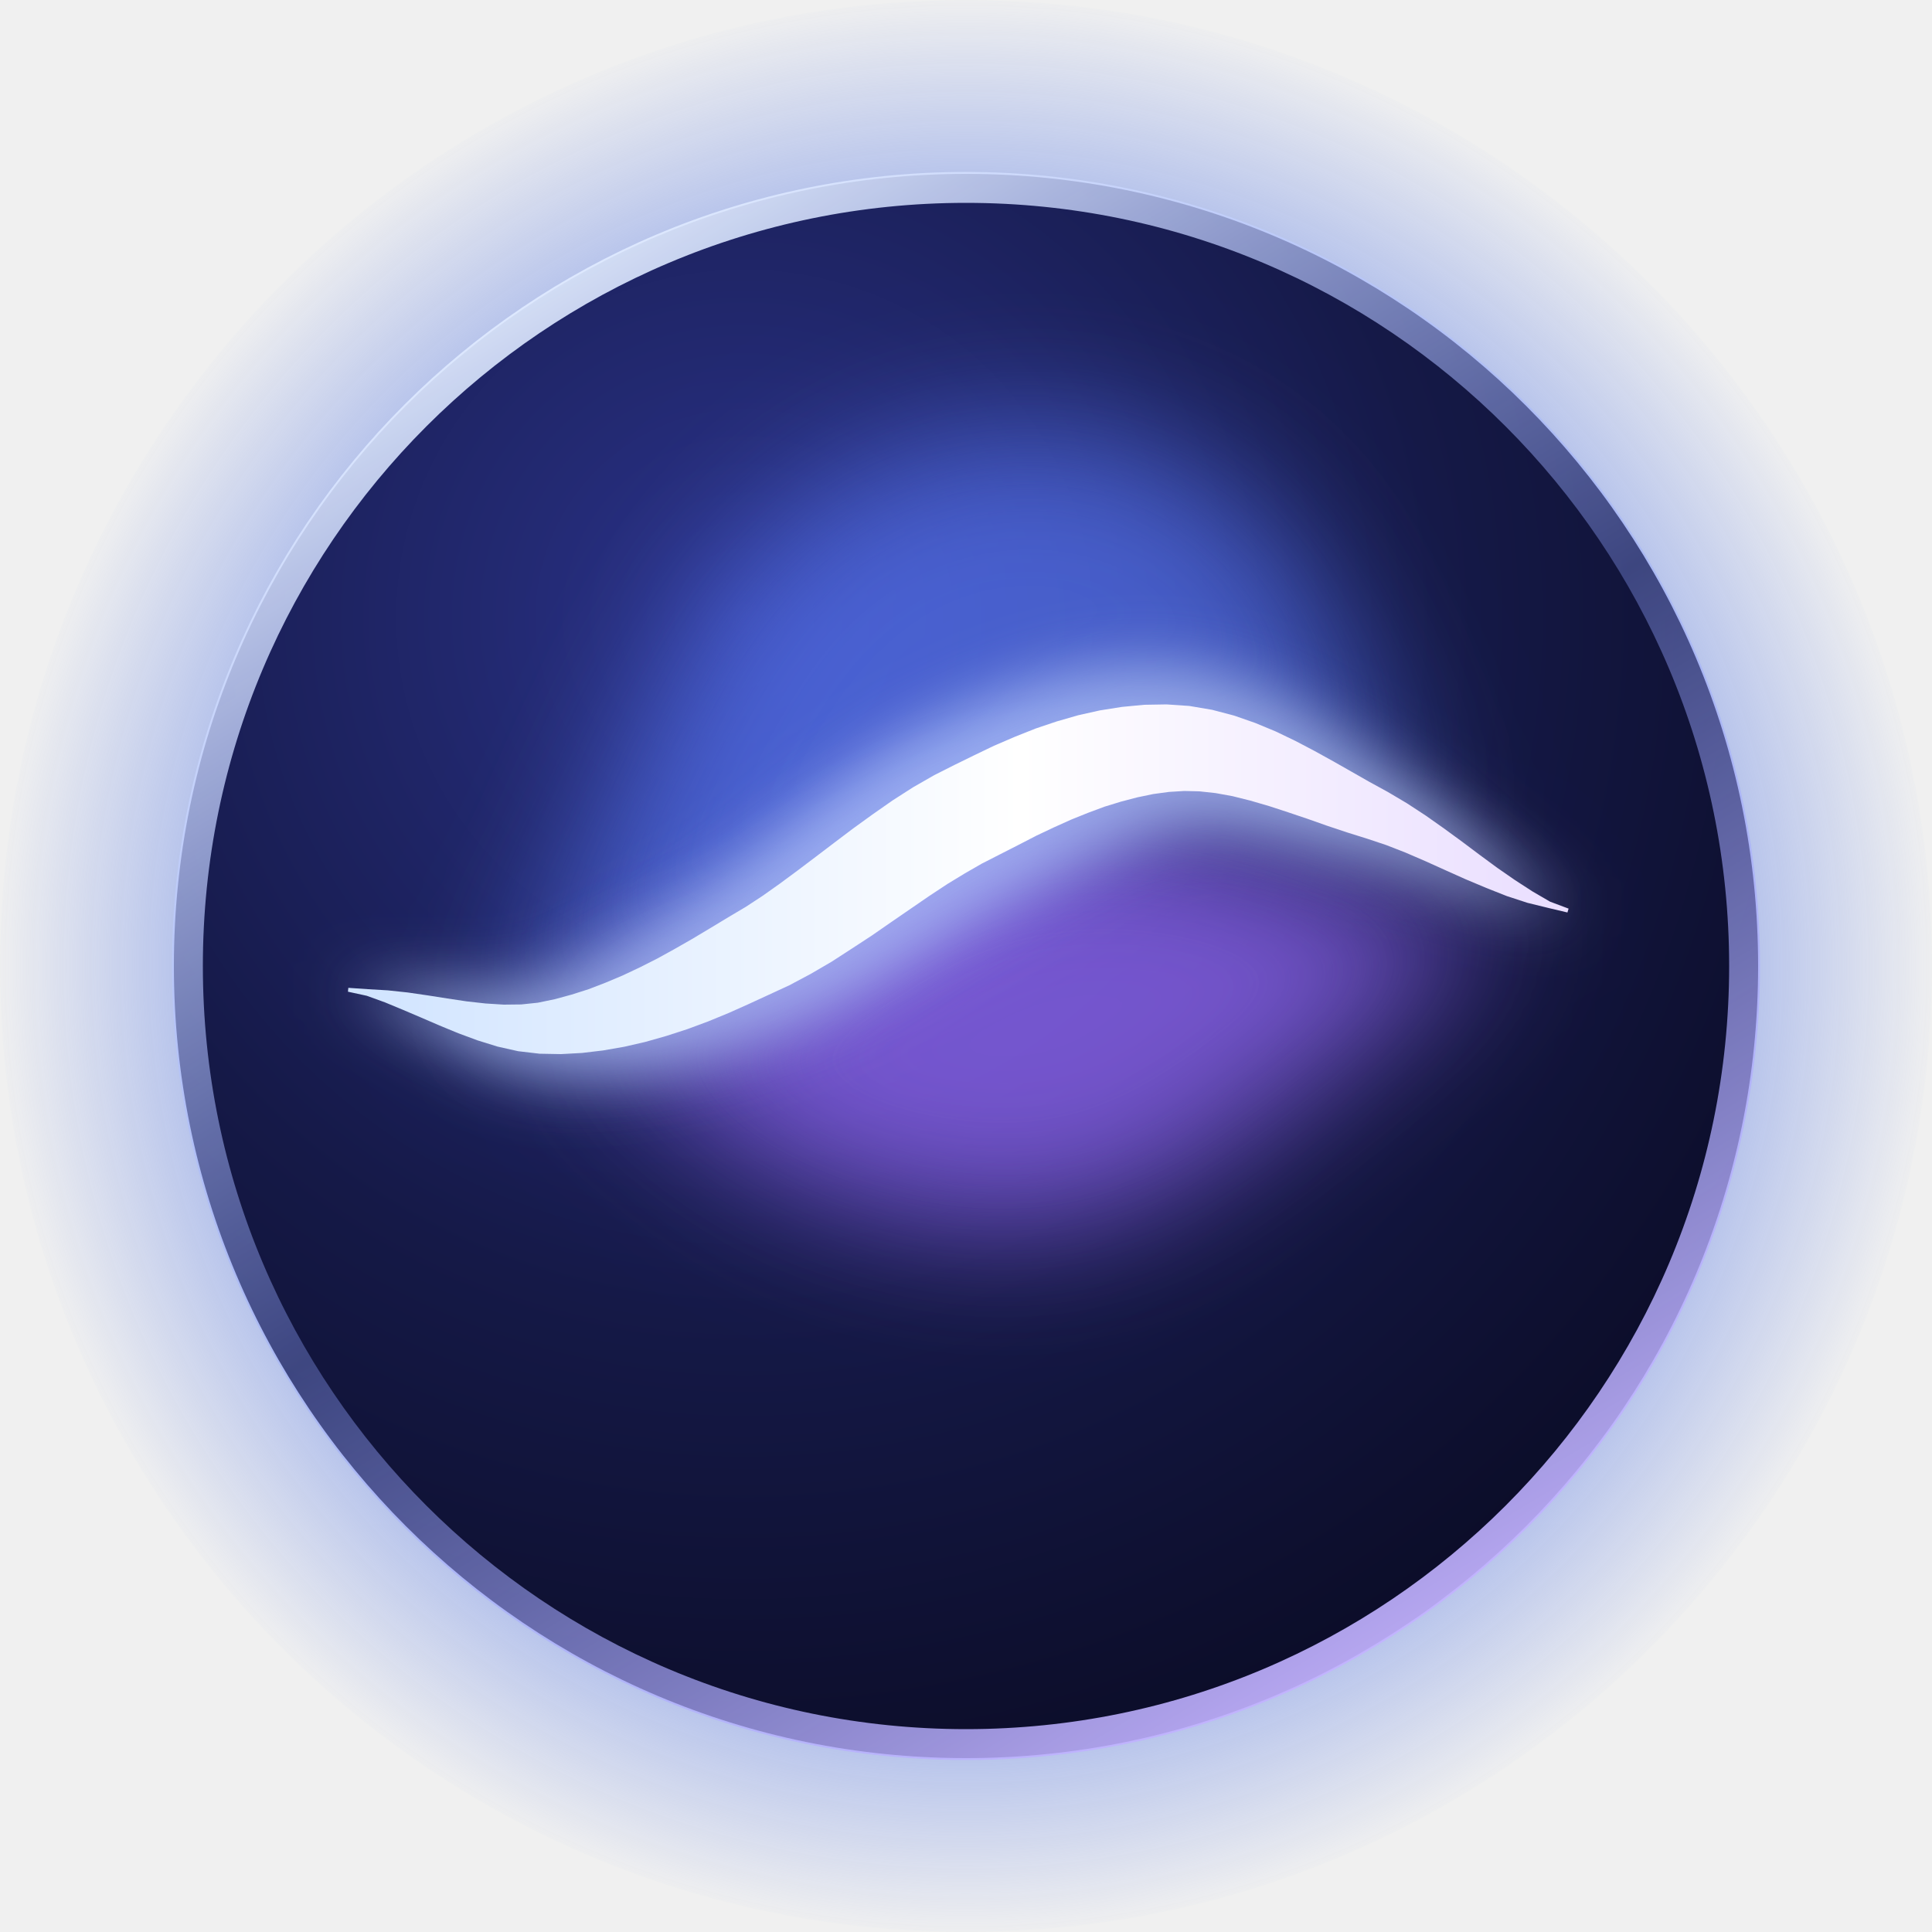
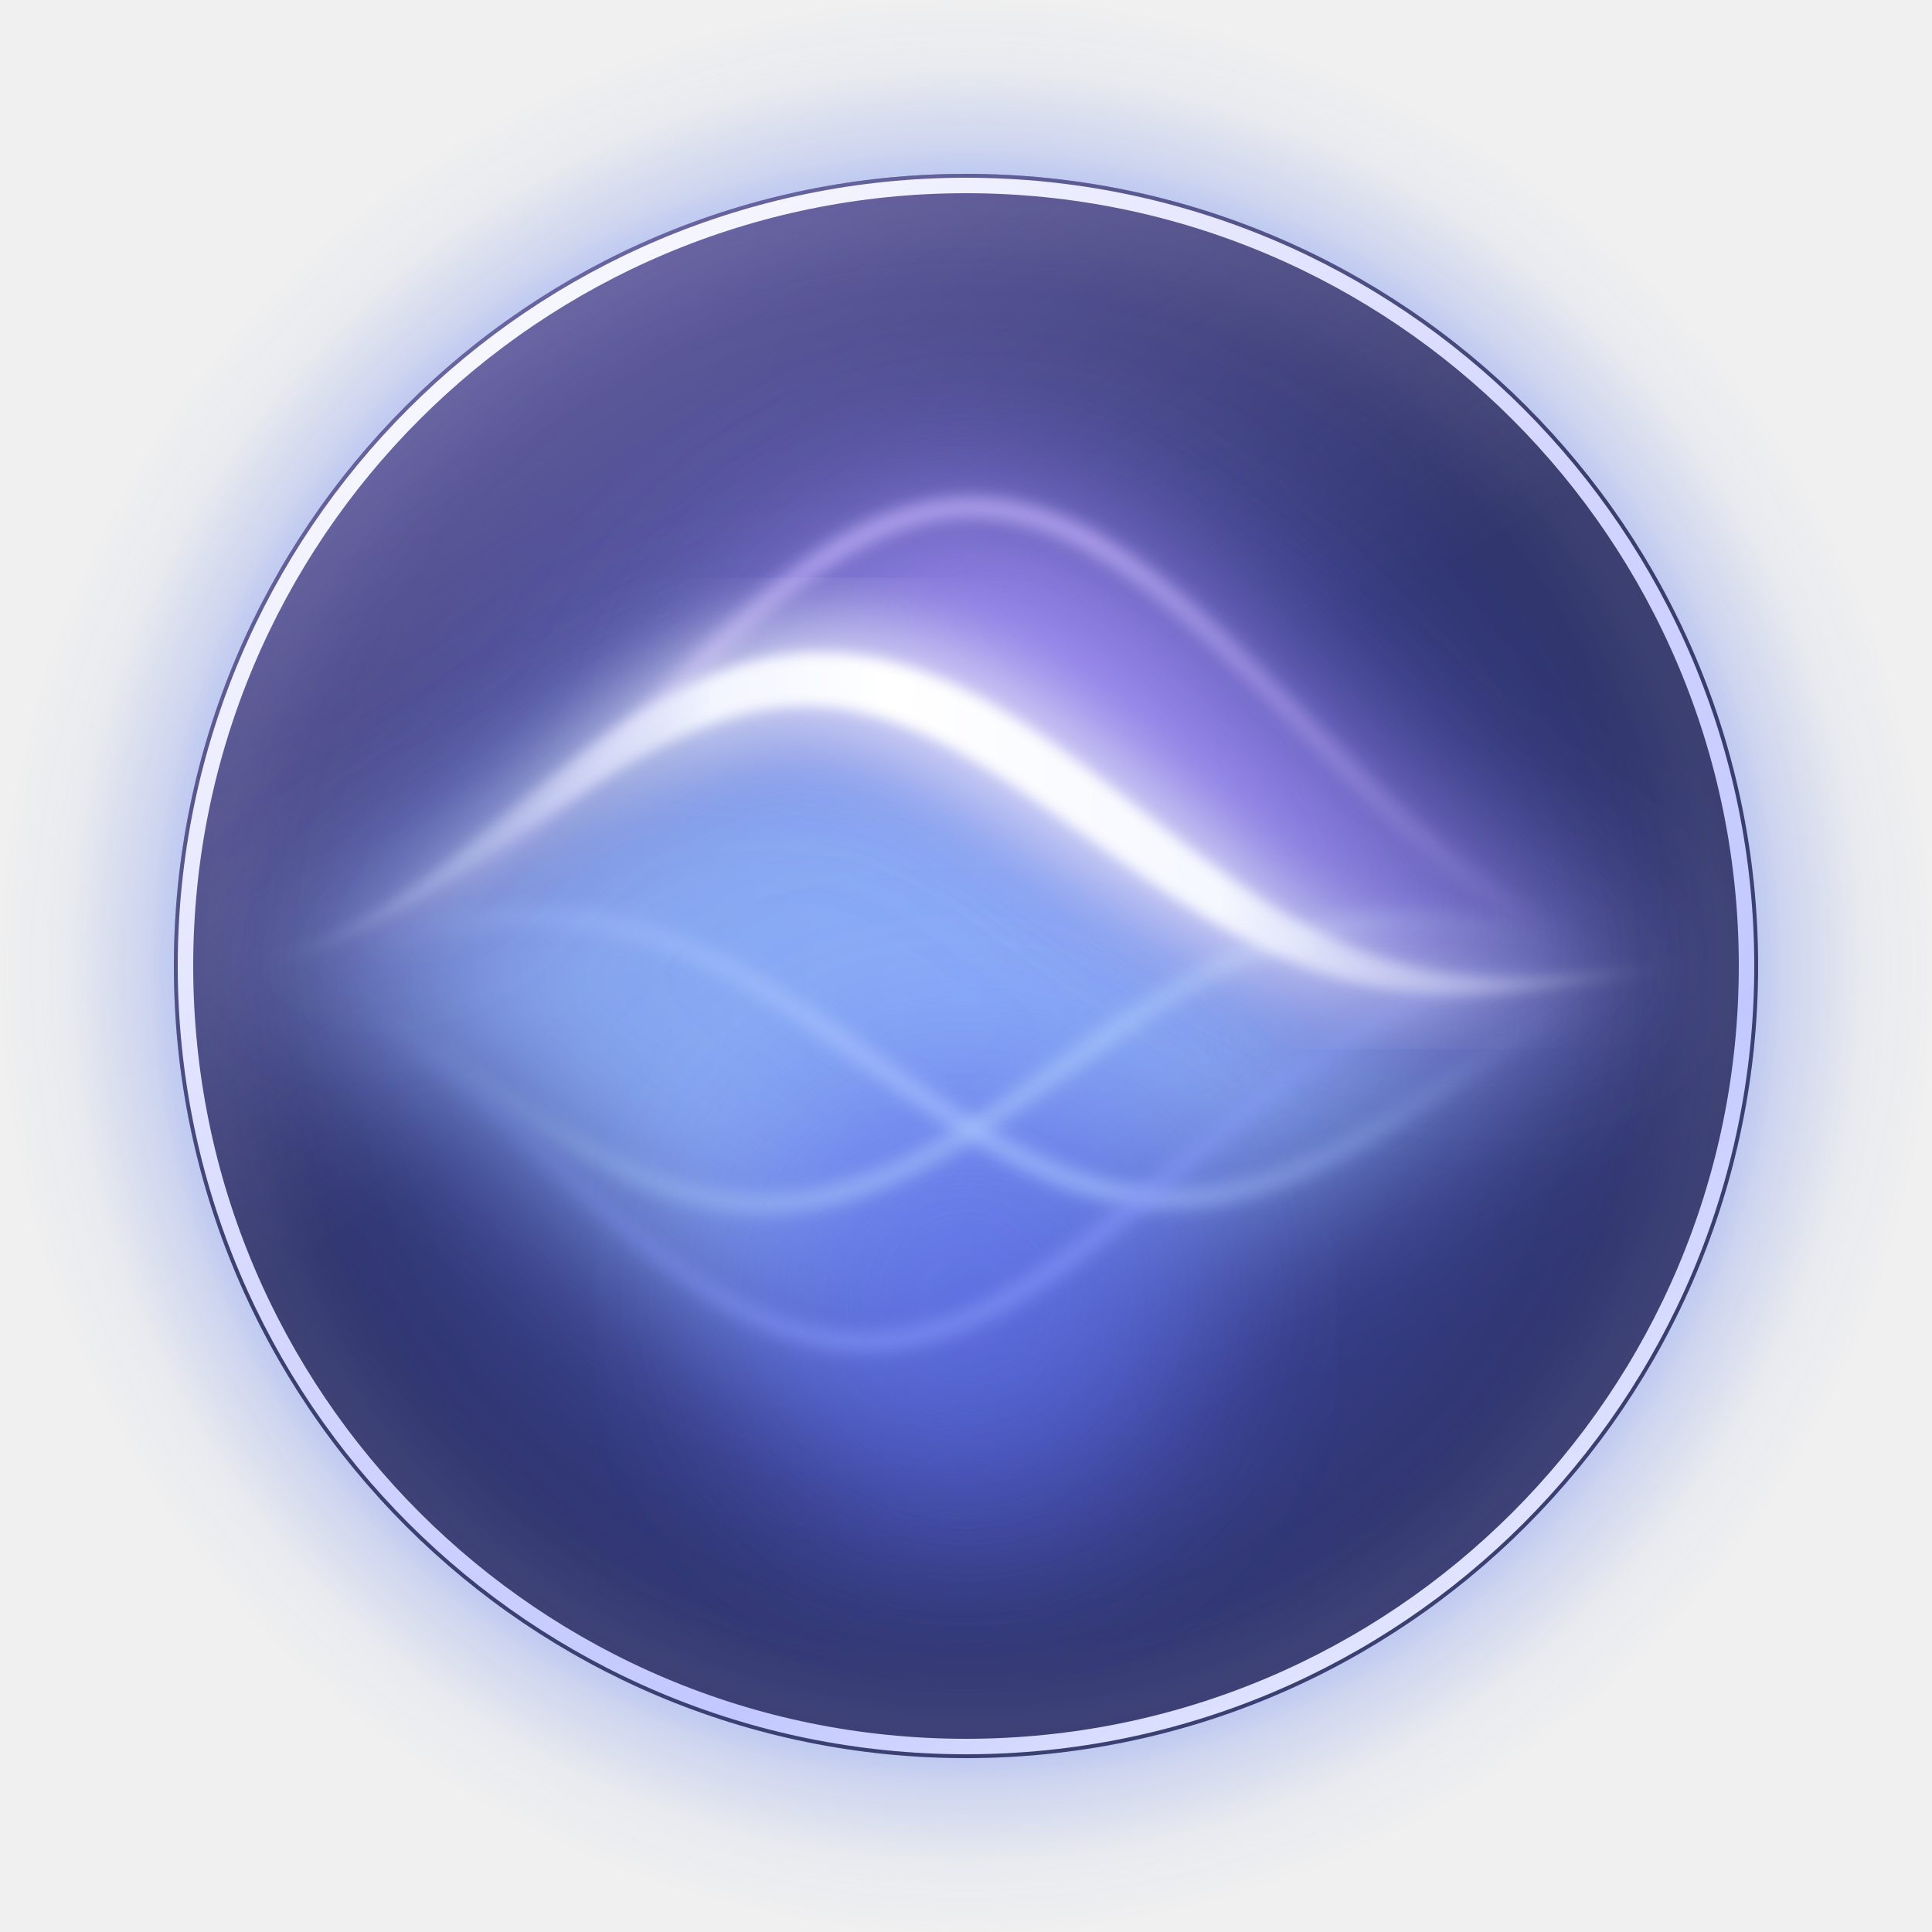
<svg xmlns="http://www.w3.org/2000/svg" viewBox="0 0 100 100">
+   <style>
+     .t{stroke-width:0.8;filter:url(#thread)}.c{stroke-width:0;filter:url(#crisp)}.r{stroke-width:0.8}.fog{filter:url(#fog)}
+     @media (max-width:40px){.t{stroke-width:5;filter:none}.b0,.b3{display:none}.c{stroke-width:5.5;filter:none}.r{stroke-width:3.4}.fog{filter:url(#fogS);opacity:.6}.b1{stroke:#b99cff}.b2{stroke:#7f9cff}}
+   </style>
  <defs>
    <radialGradient id="halo" cx="50%" cy="50%" r="50%">
-       <stop offset="78%" stop-color="#6f8ce6" stop-opacity="0.5" />
+       <stop offset="80%" stop-color="#9aaef6" stop-opacity="0.6" />
+       <stop offset="84%" stop-color="#7d95ee" stop-opacity="0.3" />
+       <stop offset="92%" stop-color="#6f8ce6" stop-opacity="0.06" />
      <stop offset="100%" stop-color="#6f8ce6" stop-opacity="0" />
    </radialGradient>
-     <radialGradient id="body" cx="36%" cy="28%" r="80%">
-       <stop offset="0%" stop-color="#2a3288" />
-       <stop offset="55%" stop-color="#151947" />
-       <stop offset="100%" stop-color="#0a0b24" />
+     <radialGradient id="body" cx="50%" cy="52%" r="55%">
+       <stop offset="0%" stop-color="#5a6ad2" />
+       <stop offset="55%" stop-color="#353c86" />
+       <stop offset="100%" stop-color="#2b2f58" />
    </radialGradient>
-     <linearGradient id="rim" x1="0.2" y1="0" x2="0.8" y2="1">
-       <stop offset="0%" stop-color="#eaf4ff" />
-       <stop offset="50%" stop-color="#8fa2ff" stop-opacity="0.35" />
-       <stop offset="100%" stop-color="#c9b4ff" />
+     <linearGradient id="lift" x1="0.2" y1="0" x2="0.8" y2="1">
+       <stop offset="0%" stop-color="#b59ff8" stop-opacity="0.45" />
+       <stop offset="45%" stop-color="#b59ff8" stop-opacity="0" />
+     </linearGradient>
+     <linearGradient id="rim" x1="0.15" y1="0" x2="0.85" y2="1">
+       <stop offset="0%" stop-color="#ffffff" />
+       <stop offset="45%" stop-color="#d4d6ff" />
+       <stop offset="75%" stop-color="#c2c8ff" />
+       <stop offset="100%" stop-color="#f2f4ff" />
    </linearGradient>
    <linearGradient id="crest" x1="0" y1="0" x2="1" y2="0">
-       <stop offset="0%" stop-color="#cfe3ff" />
-       <stop offset="55%" stop-color="#ffffff" />
-       <stop offset="100%" stop-color="#e9ddff" />
+       <stop offset="0%" stop-color="#cfd8ff" />
+       <stop offset="45%" stop-color="#ffffff" />
+       <stop offset="100%" stop-color="#e6ecff" />
    </linearGradient>
-     <filter id="soft" x="-30%" y="-60%" width="160%" height="220%">
-       <feGaussianBlur stdDeviation="3.5" />
+     <linearGradient id="envG" x1="9" x2="91" y1="0" y2="0" gradientUnits="userSpaceOnUse">
+       <stop offset="12%" stop-color="#fff" stop-opacity="0" />
+       <stop offset="42%" stop-color="#fff" />
+       <stop offset="58%" stop-color="#fff" />
+       <stop offset="88%" stop-color="#fff" stop-opacity="0" />
+     </linearGradient>
+     <mask id="env">
+       <rect width="100" height="100" fill="url(#envG)" />
+     </mask>
+     <linearGradient id="envC" x1="9" x2="91" y1="0" y2="0" gradientUnits="userSpaceOnUse">
+       <stop offset="4%" stop-color="#fff" stop-opacity="0" />
+       <stop offset="34%" stop-color="#fff" />
+       <stop offset="66%" stop-color="#fff" />
+       <stop offset="96%" stop-color="#fff" stop-opacity="0" />
+     </linearGradient>
+     <mask id="envc">
+       <rect width="100" height="100" fill="url(#envC)" />
+     </mask>
+     <filter id="fog" x="-30%" y="-60%" width="160%" height="220%">
+       <feGaussianBlur stdDeviation="4.5" />
+     </filter>
+     <filter id="fogS" x="-30%" y="-60%" width="160%" height="220%">
+       <feGaussianBlur stdDeviation="2.5" />
+     </filter>
+     <filter id="thread" x="-10%" y="-60%" width="120%" height="220%">
+       <feGaussianBlur stdDeviation="0.5" />
+     </filter>
+     <filter id="crisp" x="-10%" y="-60%" width="120%" height="220%">
+       <feGaussianBlur stdDeviation="0.35" />
    </filter>
    <filter id="bloom" x="-20%" y="-60%" width="140%" height="220%">
-       <feGaussianBlur stdDeviation="1.6" />
+       <feGaussianBlur stdDeviation="1.8" />
+     </filter>
+     <filter id="edge" x="-10%" y="-10%" width="120%" height="120%">
+       <feGaussianBlur stdDeviation="2.2" />
    </filter>
    <clipPath id="ball">
      <circle cx="50" cy="50" r="41" />
    </clipPath>
  </defs>
  <circle cx="50" cy="50" r="50" fill="url(#halo)" />
  <circle cx="50" cy="50" r="41" fill="url(#body)" />
  <g clip-path="url(#ball)">
-     <path d="M24.62 52.96L25.41 52.74L26.29 52.71L27.23 52.68L28.22 52.61L29.26 52.49L30.31 52.35L31.39 52.18L32.5 51.98L33.61 51.76L34.75 51.52L35.88 51.25L37.03 50.96L38.17 50.66L39.31 50.34L40.43 50L41.55 49.65L42.63 49.31L43.6 49.05L44.64 48.74L45.8 48.27L46.92 47.79L47.98 47.3L49 46.81L49.96 46.33L50.86 45.88L51.69 45.45L52.45 45.06L53.13 44.71L53.72 44.42L54.21 44.18L54.58 44L54.82 43.89L55.08 43.74L55.62 43.43L56.13 43.1L56.41 42.85L56.64 42.6L56.83 42.34L56.99 42.07L57.12 41.78L57.24 41.47L57.36 41.14L57.52 40.79L57.71 40.44L57.97 40.07L58.29 39.72L58.66 39.38L59.12 39.09L59.73 38.88L60.47 38.77L61.31 38.76L62.24 38.84L63.23 39L64.26 39.23L65.32 39.53L66.4 39.86L67.49 40.24L68.58 40.64L69.66 41.07L70.71 41.49L71.73 41.97L72.73 42.54L73.7 43.18L74.49 44.03L74.71 43.82L73.94 42.96L73.34 41.95L72.79 40.91L72.24 39.87L71.73 38.84L71.24 37.8L70.77 36.74L70.29 35.66L69.81 34.56L69.31 33.46L68.78 32.35L68.2 31.24L67.57 30.14L66.85 29.04L66.03 27.97L65.07 26.92L63.96 25.93L62.77 25.05L61.54 24.29L60.23 23.63L58.86 23.1L57.45 22.69L56.01 22.41L54.57 22.25L53.14 22.22L51.73 22.3L50.35 22.48L49.02 22.76L47.74 23.13L46.68 23.49L45.66 23.9L44.36 24.53L43.04 25.32L41.85 26.16L40.77 27.05L39.79 27.96L38.91 28.9L38.11 29.85L37.38 30.8L36.72 31.76L36.11 32.71L35.57 33.65L35.07 34.58L34.62 35.48L34.22 36.35L33.69 37.34L33.1 38.43L32.62 39.47L32.17 40.49L31.74 41.5L31.31 42.51L30.89 43.5L30.47 44.48L30.05 45.45L29.61 46.39L29.17 47.31L28.71 48.2L28.22 49.06L27.72 49.88L27.19 50.63L26.62 51.31L25.99 51.92L25.31 52.43L24.54 52.68Z" fill="#5b7cff" opacity="0.65" filter="url(#soft)" />
-     <path d="M29.44 51.97L30.21 52.33L30.89 52.88L31.56 53.47L32.23 54.09L32.9 54.71L33.59 55.35L34.29 55.98L35.01 56.61L35.75 57.24L36.51 57.86L37.27 58.46L38 59.04L38.83 59.63L39.79 60.19L40.77 60.69L41.76 61.15L42.77 61.55L43.77 61.91L44.76 62.22L45.74 62.48L46.7 62.71L47.63 62.9L48.53 63.06L49.39 63.2L50.21 63.3L50.98 63.39L51.78 63.45L52.81 63.43L53.87 63.33L54.77 63.21L55.65 63.06L56.5 62.87L57.33 62.65L58.13 62.39L58.91 62.1L59.66 61.78L60.38 61.43L61.07 61.07L61.74 60.68L62.39 60.27L62.99 59.84L63.55 59.42L64.1 58.98L64.69 58.52L65.32 58.04L65.98 57.54L66.67 57.02L67.38 56.49L68.12 55.93L68.86 55.36L69.62 54.77L70.37 54.16L71.13 53.53L71.85 52.89L72.5 52.26L73.13 51.67L73.78 51.09L74.45 50.53L75.14 49.99L75.84 49.47L76.54 48.97L77.25 48.51L77.97 48.08L78.74 47.87L78.66 47.58L77.89 47.79L77.07 47.76L76.24 47.65L75.41 47.48L74.58 47.29L73.73 47.06L72.86 46.83L71.97 46.58L71.06 46.35L70.17 46.12L69.36 45.85L68.58 45.56L67.8 45.25L67.01 44.94L66.22 44.63L65.42 44.33L64.59 44.04L63.74 43.77L62.87 43.53L61.96 43.31L61.01 43.14L60.03 43.01L59.04 42.93L58.11 42.88L57.22 42.86L56.35 42.86L55.51 42.9L54.69 42.96L53.91 43.05L53.14 43.16L52.41 43.29L51.7 43.46L51.01 43.64L50.35 43.85L49.72 44.07L49.24 44.29L48.73 44.53L47.99 44.83L47.23 45.17L46.51 45.53L45.83 45.91L45.19 46.31L44.59 46.72L44.01 47.13L43.45 47.56L42.91 47.99L42.37 48.41L41.84 48.84L41.3 49.25L40.74 49.65L40.16 50.04L39.45 50.38L38.64 50.7L37.86 51.01L37.09 51.3L36.29 51.56L35.47 51.78L34.64 51.96L33.79 52.1L32.92 52.18L32.06 52.21L31.19 52.17L30.33 52.05L29.56 51.69Z" fill="#9a6cff" opacity="0.7" filter="url(#soft)" />
-     <path d="M18 51.38L18.97 51.61L19.88 52.05L20.79 52.53L21.7 53.04L22.62 53.55L23.57 54.06L24.57 54.54L25.62 54.98L26.75 55.33L27.96 55.58L29.17 55.69L30.35 55.72L31.53 55.68L32.72 55.57L33.9 55.39L35.08 55.15L36.25 54.85L37.42 54.5L38.57 54.11L39.68 53.69L40.73 53.28L41.86 52.83L43.08 52.24L44.25 51.61L45.38 50.95L46.46 50.27L47.49 49.6L48.49 48.95L49.44 48.33L50.34 47.76L51.18 47.25L51.96 46.81L52.82 46.37L53.78 45.87L54.67 45.4L55.5 44.97L56.3 44.58L57.07 44.23L57.81 43.91L58.53 43.63L59.23 43.38L59.9 43.18L60.56 43.02L61.18 42.89L61.8 42.82L62.51 42.8L63.3 42.86L64.17 42.97L65.1 43.15L66.08 43.36L67.11 43.61L68.18 43.87L69.28 44.14L70.34 44.35L71.34 44.57L72.35 44.85L73.42 45.19L74.51 45.55L75.62 45.93L76.74 46.3L77.87 46.62L78.99 46.88L80.09 47.06L81.12 47.27L81.2 46.99L80.25 46.6L79.38 45.99L78.53 45.31L77.68 44.59L76.83 43.83L75.97 43.05L75.09 42.26L74.18 41.49L73.22 40.74L72.25 40.04L71.33 39.42L70.46 38.81L69.55 38.18L68.61 37.54L67.63 36.92L66.58 36.33L65.48 35.78L64.3 35.28L63.03 34.88L61.68 34.59L60.32 34.44L59.01 34.41L57.71 34.47L56.43 34.63L55.18 34.87L53.95 35.18L52.75 35.55L51.58 35.98L50.43 36.46L49.35 36.96L48.33 37.45L47.22 38.01L46.02 38.7L44.89 39.43L43.82 40.19L42.8 40.97L41.82 41.74L40.89 42.49L39.99 43.22L39.14 43.91L38.34 44.54L37.59 45.12L36.74 45.69L35.82 46.33L34.96 46.93L34.14 47.5L33.33 48.04L32.53 48.55L31.73 49.03L30.95 49.48L30.16 49.89L29.37 50.26L28.57 50.58L27.81 50.86L27.04 51.07L26.2 51.19L25.28 51.25L24.31 51.25L23.28 51.22L22.23 51.16L21.17 51.11L20.1 51.09L19.05 51.12L18.04 51.08Z" fill="#b9ccff" opacity="0.7" filter="url(#bloom)" />
-     <path d="M18.01 51.33L18.98 51.54L19.92 51.88L20.86 52.27L21.8 52.67L22.75 53.08L23.72 53.48L24.72 53.85L25.75 54.17L26.82 54.41L27.93 54.54L29.04 54.56L30.13 54.5L31.22 54.37L32.31 54.18L33.4 53.93L34.49 53.62L35.57 53.27L36.65 52.87L37.72 52.43L38.77 51.96L39.79 51.49L40.85 51L41.96 50.41L43.04 49.78L44.09 49.1L45.13 48.42L46.14 47.72L47.13 47.04L48.09 46.38L49.03 45.76L49.95 45.2L50.82 44.7L51.74 44.23L52.72 43.73L53.65 43.25L54.56 42.82L55.45 42.42L56.32 42.07L57.18 41.75L58.03 41.49L58.87 41.27L59.69 41.1L60.5 40.99L61.3 40.94L62.09 40.96L62.92 41.05L63.8 41.21L64.72 41.44L65.68 41.72L66.66 42.04L67.67 42.38L68.69 42.74L69.74 43.09L70.76 43.41L71.75 43.74L72.75 44.13L73.77 44.57L74.81 45.04L75.86 45.51L76.93 45.96L77.99 46.38L79.06 46.73L80.12 46.99L81.13 47.23L81.19 47.03L80.23 46.67L79.32 46.14L78.41 45.55L77.5 44.92L76.59 44.25L75.67 43.56L74.74 42.88L73.79 42.21L72.81 41.57L71.83 40.99L70.88 40.47L69.95 39.94L69 39.4L68.04 38.87L67.05 38.35L66.03 37.86L64.97 37.42L63.88 37.04L62.74 36.74L61.56 36.54L60.38 36.46L59.22 36.48L58.07 36.59L56.93 36.77L55.81 37.02L54.7 37.34L53.6 37.71L52.52 38.14L51.45 38.6L50.41 39.1L49.41 39.59L48.36 40.12L47.26 40.75L46.2 41.43L45.17 42.15L44.16 42.88L43.18 43.62L42.22 44.35L41.28 45.06L40.36 45.74L39.47 46.37L38.6 46.94L37.69 47.48L36.73 48.06L35.81 48.61L34.9 49.13L34.01 49.62L33.12 50.07L32.23 50.49L31.35 50.86L30.47 51.2L29.59 51.48L28.71 51.72L27.84 51.9L26.98 51.99L26.08 52L25.13 51.94L24.15 51.83L23.15 51.68L22.13 51.52L21.1 51.37L20.07 51.26L19.04 51.2L18.03 51.13Z" fill="url(#crest)" />
+     <circle cx="50" cy="50" r="41" fill="url(#lift)" />
+     <path class="fog" d="M10.71 50L12.35 49.91L13.99 49.64L15.62 49.19L17.26 48.57L18.9 47.78L20.53 46.86L22.17 45.81L23.81 44.68L25.45 43.48L27.08 42.26L28.72 41.04L30.36 39.86L31.99 38.75L33.63 37.75L35.27 36.88L36.9 36.17L38.54 35.63L40.18 35.29L41.82 35.15L43.45 35.22L45.09 35.49L46.73 35.96L48.36 36.6L50 37.42L51.64 38.37L53.27 39.43L54.91 40.58L56.55 41.78L58.18 43.01L59.82 44.22L61.46 45.39L63.1 46.5L64.73 47.52L66.37 48.42L68.01 49.2L69.64 49.83L71.28 50.33L72.92 50.69L74.55 50.91L76.19 51L77.83 50.99L79.47 50.9L81.1 50.74L82.74 50.55L84.38 50.35L86.01 50.17L87.65 50.05L89.29 50L89.29 50L87.65 50.1L86.01 50.4L84.38 50.88L82.74 51.53L81.1 52.32L79.47 53.23L77.83 54.23L76.19 55.28L74.55 56.36L72.92 57.43L71.28 58.45L69.64 59.39L68.01 60.22L66.37 60.92L64.73 61.46L63.1 61.83L61.46 62.02L59.82 62.01L58.18 62.86L56.55 64.18L54.91 65.42L53.27 66.54L51.64 67.51L50 68.3L48.36 68.9L46.73 69.29L45.09 69.46L43.45 69.39L41.82 69.09L40.18 68.57L38.54 67.84L36.9 66.91L35.27 65.81L33.63 64.57L31.99 63.21L30.36 61.77L28.72 60.29L27.08 58.8L25.45 57.33L23.81 55.93L22.17 54.63L20.53 53.45L18.9 52.41L17.26 51.55L15.62 50.88L13.99 50.4L12.35 50.1L10.71 50Z" fill="#94b8ff" opacity="0.85" />
+     <path class="fog" d="M10.71 50L12.35 49.95L13.99 49.8L15.62 49.52L17.26 49.09L18.9 48.51L20.53 47.76L22.17 46.85L23.81 45.77L25.45 44.55L27.08 43.19L28.72 41.71L30.36 40.15L31.99 38.53L33.63 36.88L35.27 35.24L36.9 33.64L38.54 32.12L40.18 30.72L41.82 29.46L43.45 28.38L45.09 27.5L46.73 26.84L48.36 26.42L50 26.25L51.64 26.34L53.27 26.68L54.91 27.26L56.55 28.07L58.18 29.09L59.82 30.3L61.46 31.66L63.1 33.15L64.73 34.73L66.37 36.37L68.01 38.03L69.64 39.67L71.28 41.27L72.92 42.78L74.55 44.19L76.19 45.47L77.83 46.6L79.47 47.56L81.1 48.36L82.74 49L84.38 49.46L86.01 49.77L87.65 49.95L89.29 50L89.29 50L87.65 50.05L86.01 50.17L84.38 50.35L82.74 50.55L81.1 50.74L79.47 50.9L77.83 50.99L76.19 51L74.55 50.91L72.92 50.69L71.28 50.33L69.64 49.83L68.01 49.2L66.37 48.42L64.73 47.52L63.1 46.5L61.46 45.39L59.82 44.22L58.18 43.01L56.55 41.78L54.91 40.58L53.27 39.43L51.64 38.37L50 37.42L48.36 36.6L46.73 35.96L45.09 35.49L43.45 35.22L41.82 35.15L40.18 35.29L38.54 35.63L36.9 36.17L35.27 36.88L33.63 37.75L31.99 38.75L30.36 39.86L28.72 41.04L27.08 42.26L25.45 43.48L23.81 44.68L22.17 45.81L20.53 46.86L18.9 47.78L17.26 48.57L15.62 49.19L13.99 49.64L12.35 49.91L10.71 50Z" fill="#ab92ff" opacity="0.9" />
+     <circle class="fog" cx="50" cy="67.22" r="12" fill="#5a6ae6" opacity="0.7" />
+     <g mask="url(#env)">
+       <path class="t b0" d="M10.71 50L12.35 50.1L13.99 50.4L15.62 50.88L17.26 51.53L18.9 52.33L20.53 53.25L22.17 54.26L23.81 55.33L25.45 56.43L27.08 57.51L28.72 58.56L30.36 59.52L31.99 60.38L33.63 61.11L35.27 61.68L36.9 62.07L38.54 62.29L40.18 62.3L41.82 62.13L43.45 61.76L45.09 61.22L46.73 60.51L48.36 59.65L50 58.68L51.64 57.62L53.27 56.49L54.91 55.32L56.55 54.16L58.18 53.03L59.82 51.95L61.46 50.95L63.1 50.06L64.73 49.3L66.37 48.67L68.01 48.19L69.64 47.85L71.28 47.67L72.92 47.62L74.55 47.69L76.19 47.87L77.83 48.13L79.47 48.46L81.1 48.81L82.74 49.17L84.38 49.49L86.01 49.76L87.65 49.94L89.29 50" stroke="#bfe0ff" fill="none" opacity="0.55" />
+       <path class="t b2" d="M10.71 50L12.35 49.93L13.99 49.75L15.62 49.48L17.26 49.14L18.9 48.77L20.53 48.4L22.17 48.06L23.81 47.77L25.45 47.56L27.08 47.46L28.72 47.48L30.36 47.64L31.99 47.94L33.63 48.4L35.27 49L36.9 49.74L38.54 50.6L40.18 51.58L41.82 52.64L43.45 53.76L45.09 54.92L46.73 56.07L48.36 57.2L50 58.27L51.64 59.26L53.27 60.12L54.91 60.85L56.55 61.42L58.18 61.8L59.82 62.01L61.46 62.02L63.1 61.83L64.73 61.46L66.37 60.92L68.01 60.22L69.64 59.39L71.28 58.45L72.92 57.43L74.55 56.36L76.19 55.28L77.83 54.23L79.47 53.23L81.1 52.32L82.74 51.53L84.38 50.88L86.01 50.4L87.65 50.1L89.29 50" stroke="#a9c3ff" fill="none" opacity="0.85" />
+       <path class="t b3" d="M10.71 50L12.35 50.09L13.99 50.38L15.62 50.87L17.26 51.55L18.9 52.41L20.53 53.45L22.17 54.63L23.81 55.93L25.45 57.33L27.08 58.8L28.72 60.29L30.36 61.77L31.99 63.21L33.63 64.57L35.27 65.81L36.9 66.91L38.54 67.84L40.18 68.57L41.82 69.09L43.45 69.39L45.09 69.46L46.73 69.29L48.36 68.9L50 68.3L51.64 67.51L53.27 66.54L54.91 65.42L56.55 64.18L58.18 62.86L59.82 61.48L61.46 60.07L63.1 58.68L64.73 57.33L66.37 56.05L68.01 54.86L69.64 53.78L71.28 52.83L72.92 52.02L74.55 51.35L76.19 50.82L77.83 50.43L79.47 50.16L81.1 50L82.74 49.93L84.38 49.92L86.01 49.94L87.65 49.98L89.29 50" stroke="#8b9cff" fill="none" opacity="0.7" />
+       <path class="t b1" d="M10.71 50L12.35 49.95L13.99 49.8L15.62 49.52L17.26 49.09L18.9 48.51L20.53 47.76L22.17 46.85L23.81 45.77L25.45 44.55L27.08 43.19L28.72 41.71L30.36 40.15L31.99 38.53L33.63 36.88L35.27 35.24L36.9 33.64L38.54 32.12L40.18 30.72L41.82 29.46L43.45 28.38L45.09 27.5L46.73 26.84L48.36 26.42L50 26.25L51.64 26.34L53.27 26.68L54.91 27.26L56.55 28.07L58.18 29.09L59.82 30.3L61.46 31.66L63.1 33.15L64.73 34.73L66.37 36.37L68.01 38.03L69.64 39.67L71.28 41.27L72.92 42.78L74.55 44.19L76.19 45.47L77.83 46.6L79.47 47.56L81.1 48.36L82.74 49L84.38 49.46L86.01 49.77L87.65 49.95L89.29 50" stroke="#cbb8ff" fill="none" opacity="0.9" />
+     </g>
+     <g mask="url(#envc)">
+       <path class="cs" d="M10.71 50L12.35 49.95L14.02 49.77L15.7 49.43L17.42 48.94L19.16 48.29L20.92 47.5L22.7 46.6L24.48 45.62L26.26 44.58L28.03 43.53L29.78 42.49L31.51 41.51L33.19 40.62L34.83 39.85L36.4 39.23L37.89 38.77L39.3 38.47L40.63 38.34L41.89 38.36L43.11 38.51L44.34 38.8L45.61 39.23L46.94 39.79L48.34 40.5L49.81 41.34L51.34 42.29L52.93 43.34L54.58 44.44L56.27 45.58L58 46.71L59.78 47.81L61.58 48.83L63.42 49.76L65.27 50.57L67.13 51.23L68.98 51.73L70.83 52.07L72.64 52.24L74.42 52.27L76.16 52.16L77.86 51.94L79.52 51.65L81.16 51.31L82.79 50.95L84.41 50.6L86.03 50.31L87.65 50.09L89.29 50L89.29 50L87.65 50L86 50.04L84.35 50.1L82.69 50.15L81.04 50.18L79.41 50.15L77.8 50.05L76.22 49.85L74.69 49.55L73.19 49.13L71.73 48.59L70.3 47.93L68.89 47.16L67.47 46.27L66.05 45.27L64.61 44.17L63.14 42.98L61.64 41.73L60.1 40.43L58.52 39.12L56.89 37.82L55.21 36.57L53.47 35.4L51.66 34.33L49.78 33.42L47.84 32.69L45.83 32.18L43.79 31.93L41.74 31.95L39.73 32.24L37.78 32.79L35.92 33.57L34.13 34.53L32.43 35.65L30.79 36.89L29.21 38.21L27.66 39.59L26.14 40.99L24.63 42.38L23.14 43.74L21.65 45.02L20.15 46.21L18.63 47.28L17.1 48.2L15.54 48.95L13.96 49.51L12.34 49.87L10.71 50Z" fill="#ffffff" opacity="0.6" filter="url(#bloom)" />
+       <path class="c" d="M10.71 50L12.35 49.93L14 49.7L15.66 49.29L17.33 48.72L19.01 48L20.7 47.13L22.4 46.15L24.1 45.08L25.79 43.95L27.49 42.8L29.17 41.66L30.85 40.57L32.51 39.55L34.14 38.65L35.75 37.89L37.33 37.28L38.87 36.85L40.37 36.6L41.85 36.53L43.31 36.63L44.77 36.91L46.25 37.36L47.75 37.97L49.29 38.74L50.85 39.64L52.45 40.66L54.06 41.76L55.7 42.92L57.36 44.11L59.04 45.29L60.74 46.43L62.45 47.5L64.17 48.48L65.9 49.34L67.63 50.07L69.36 50.65L71.09 51.08L72.8 51.35L74.5 51.49L76.18 51.5L77.84 51.4L79.49 51.22L81.13 50.98L82.76 50.72L84.39 50.46L86.02 50.23L87.65 50.07L89.29 50L89.29 50L87.65 50.03L86.01 50.12L84.36 50.24L82.72 50.38L81.08 50.5L79.44 50.58L77.82 50.59L76.2 50.51L74.61 50.32L73.03 50.02L71.47 49.59L69.93 49.02L68.38 48.32L66.84 47.5L65.3 46.55L63.74 45.5L62.18 44.36L60.6 43.15L59.01 41.9L57.39 40.64L55.76 39.4L54.1 38.21L52.42 37.09L50.71 36.09L48.97 35.24L47.2 34.56L45.41 34.07L43.6 33.81L41.78 33.78L39.99 33.99L38.22 34.42L36.48 35.05L34.78 35.88L33.12 36.85L31.48 37.95L29.86 39.15L28.26 40.42L26.68 41.72L25.1 43.01L23.52 44.28L21.95 45.48L20.37 46.58L18.78 47.57L17.19 48.41L15.59 49.09L13.97 49.58L12.35 49.89L10.71 50Z" fill="url(#crest)" stroke="url(#crest)" stroke-linejoin="round" />
+     </g>
+     <circle cx="50" cy="50" r="40" fill="none" stroke="#c9c6ff" stroke-width="3" opacity="0.18" filter="url(#edge)" />
  </g>
-   <circle cx="50" cy="50" r="40.3" fill="none" stroke="url(#rim)" stroke-width="1.6" />
+   <circle class="r" cx="50" cy="50" r="40.4" fill="none" stroke="url(#rim)" />
</svg>
